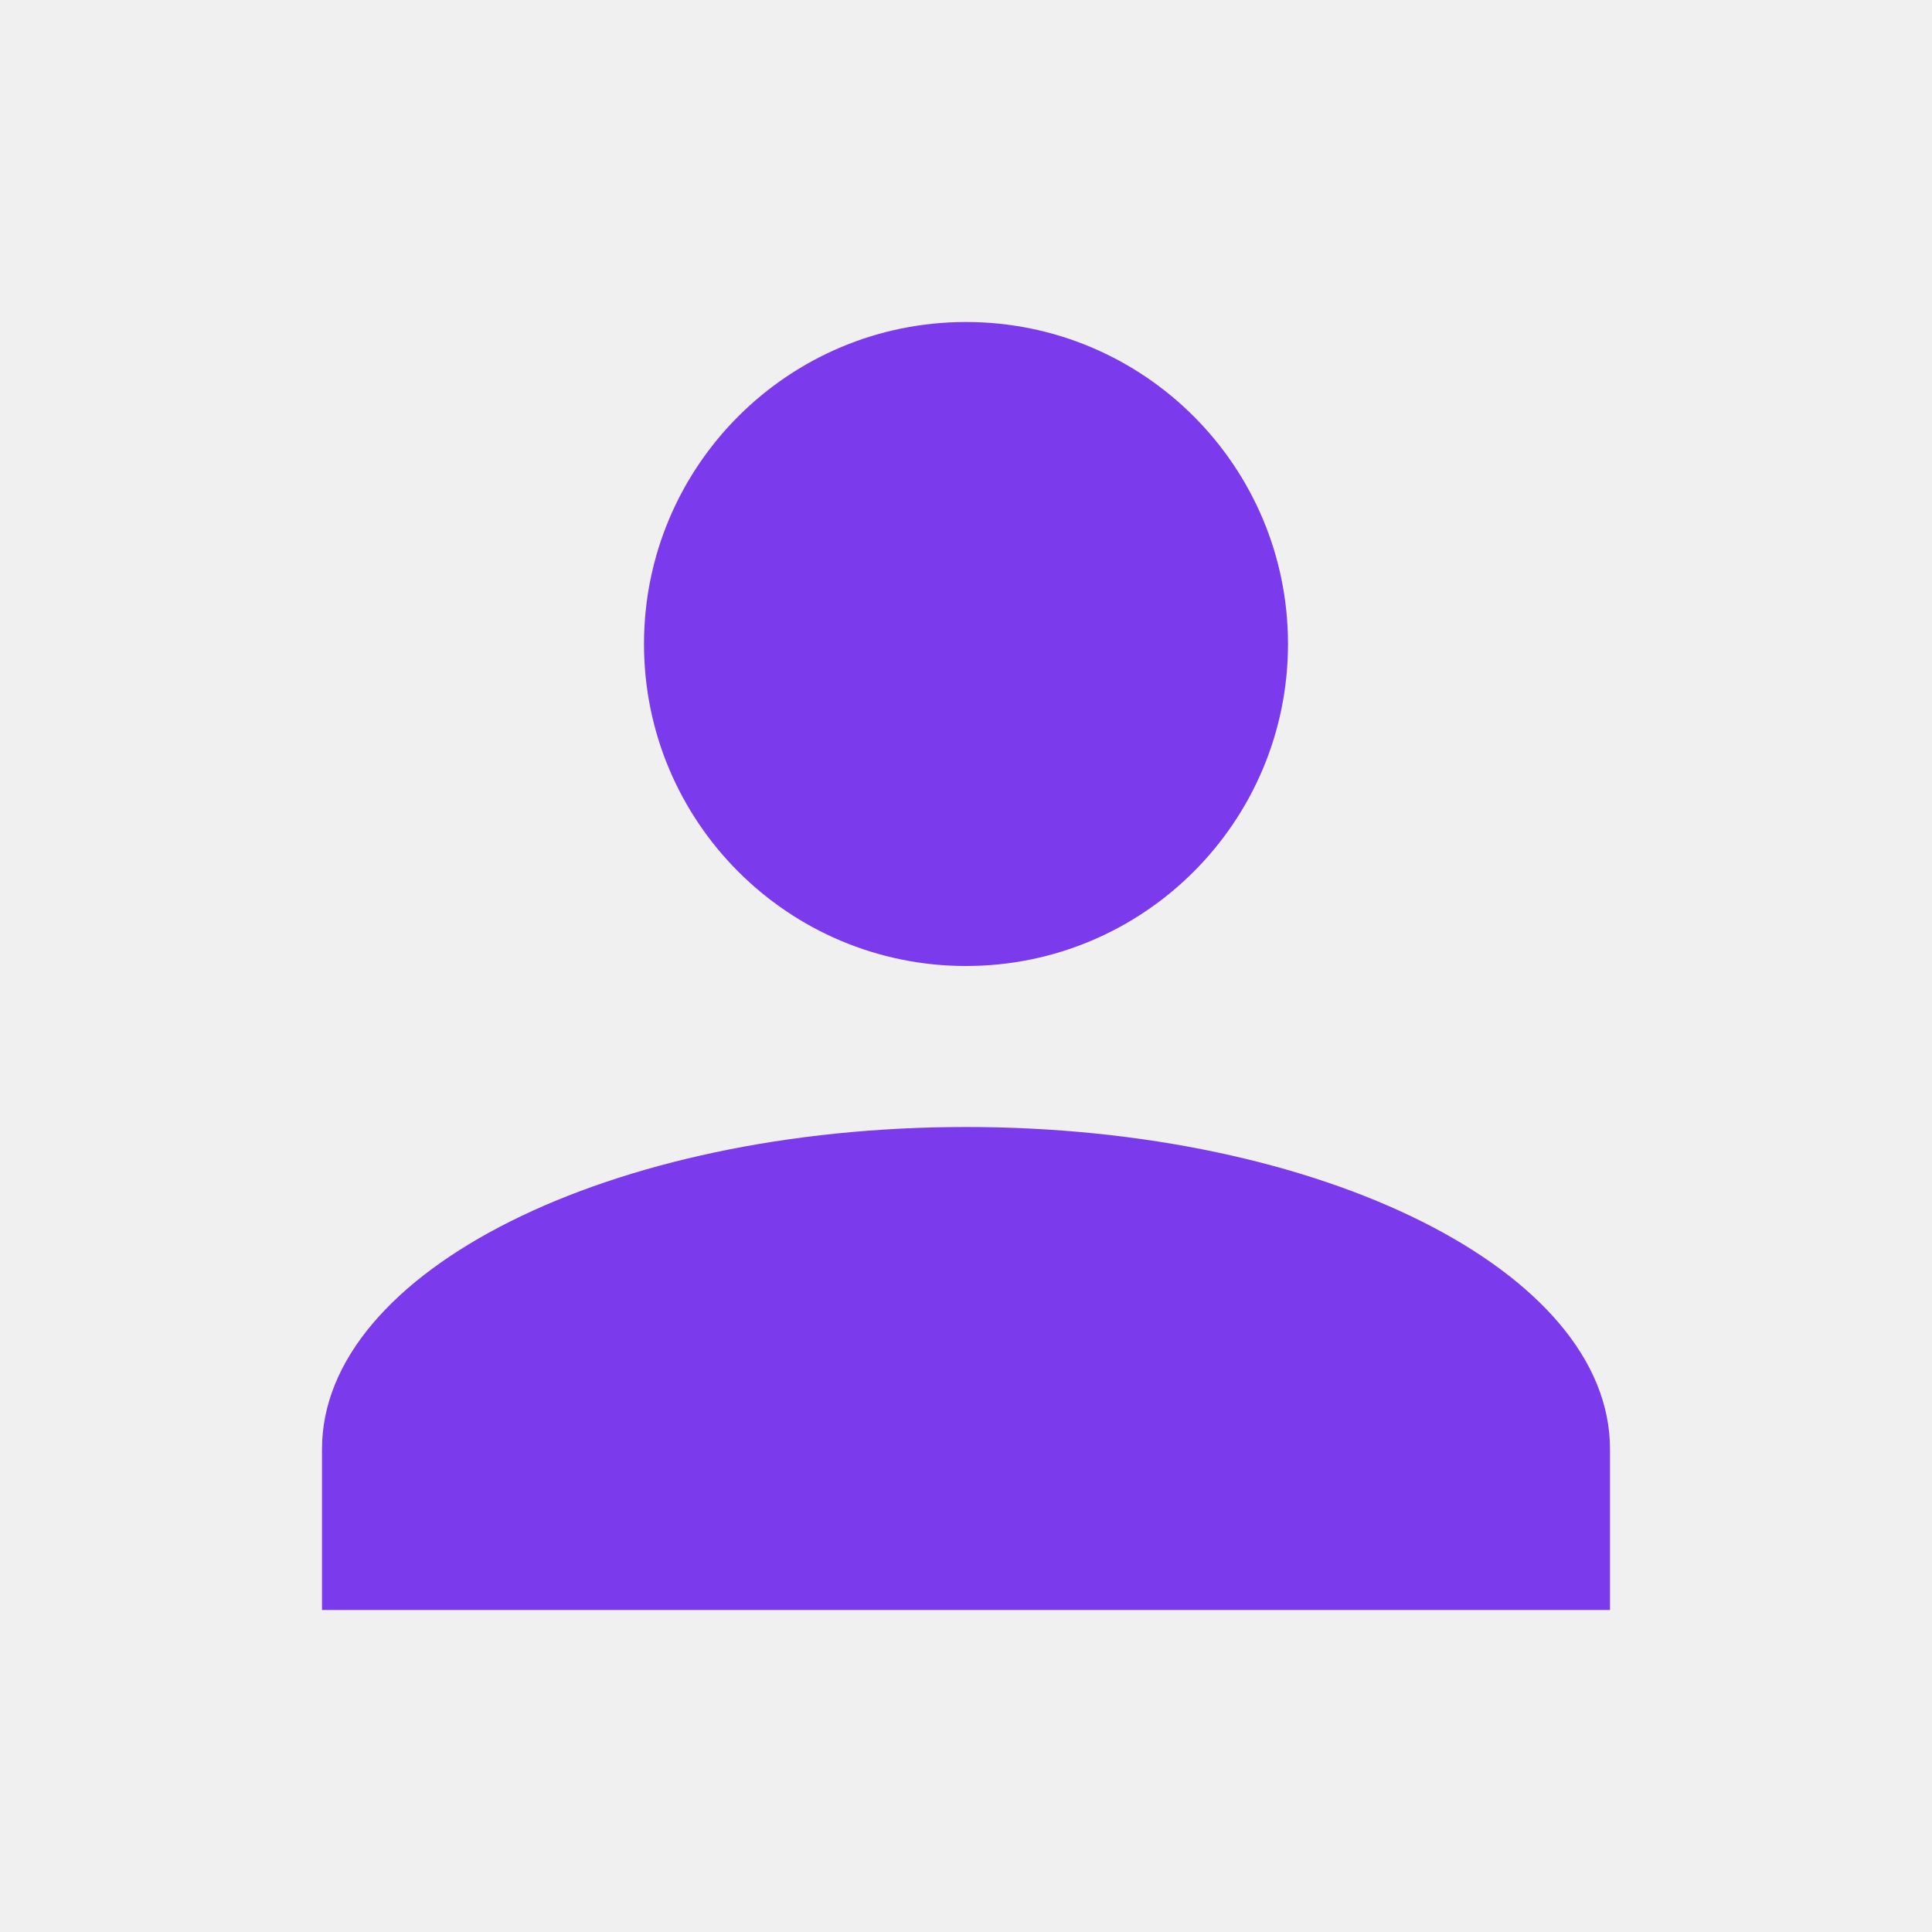
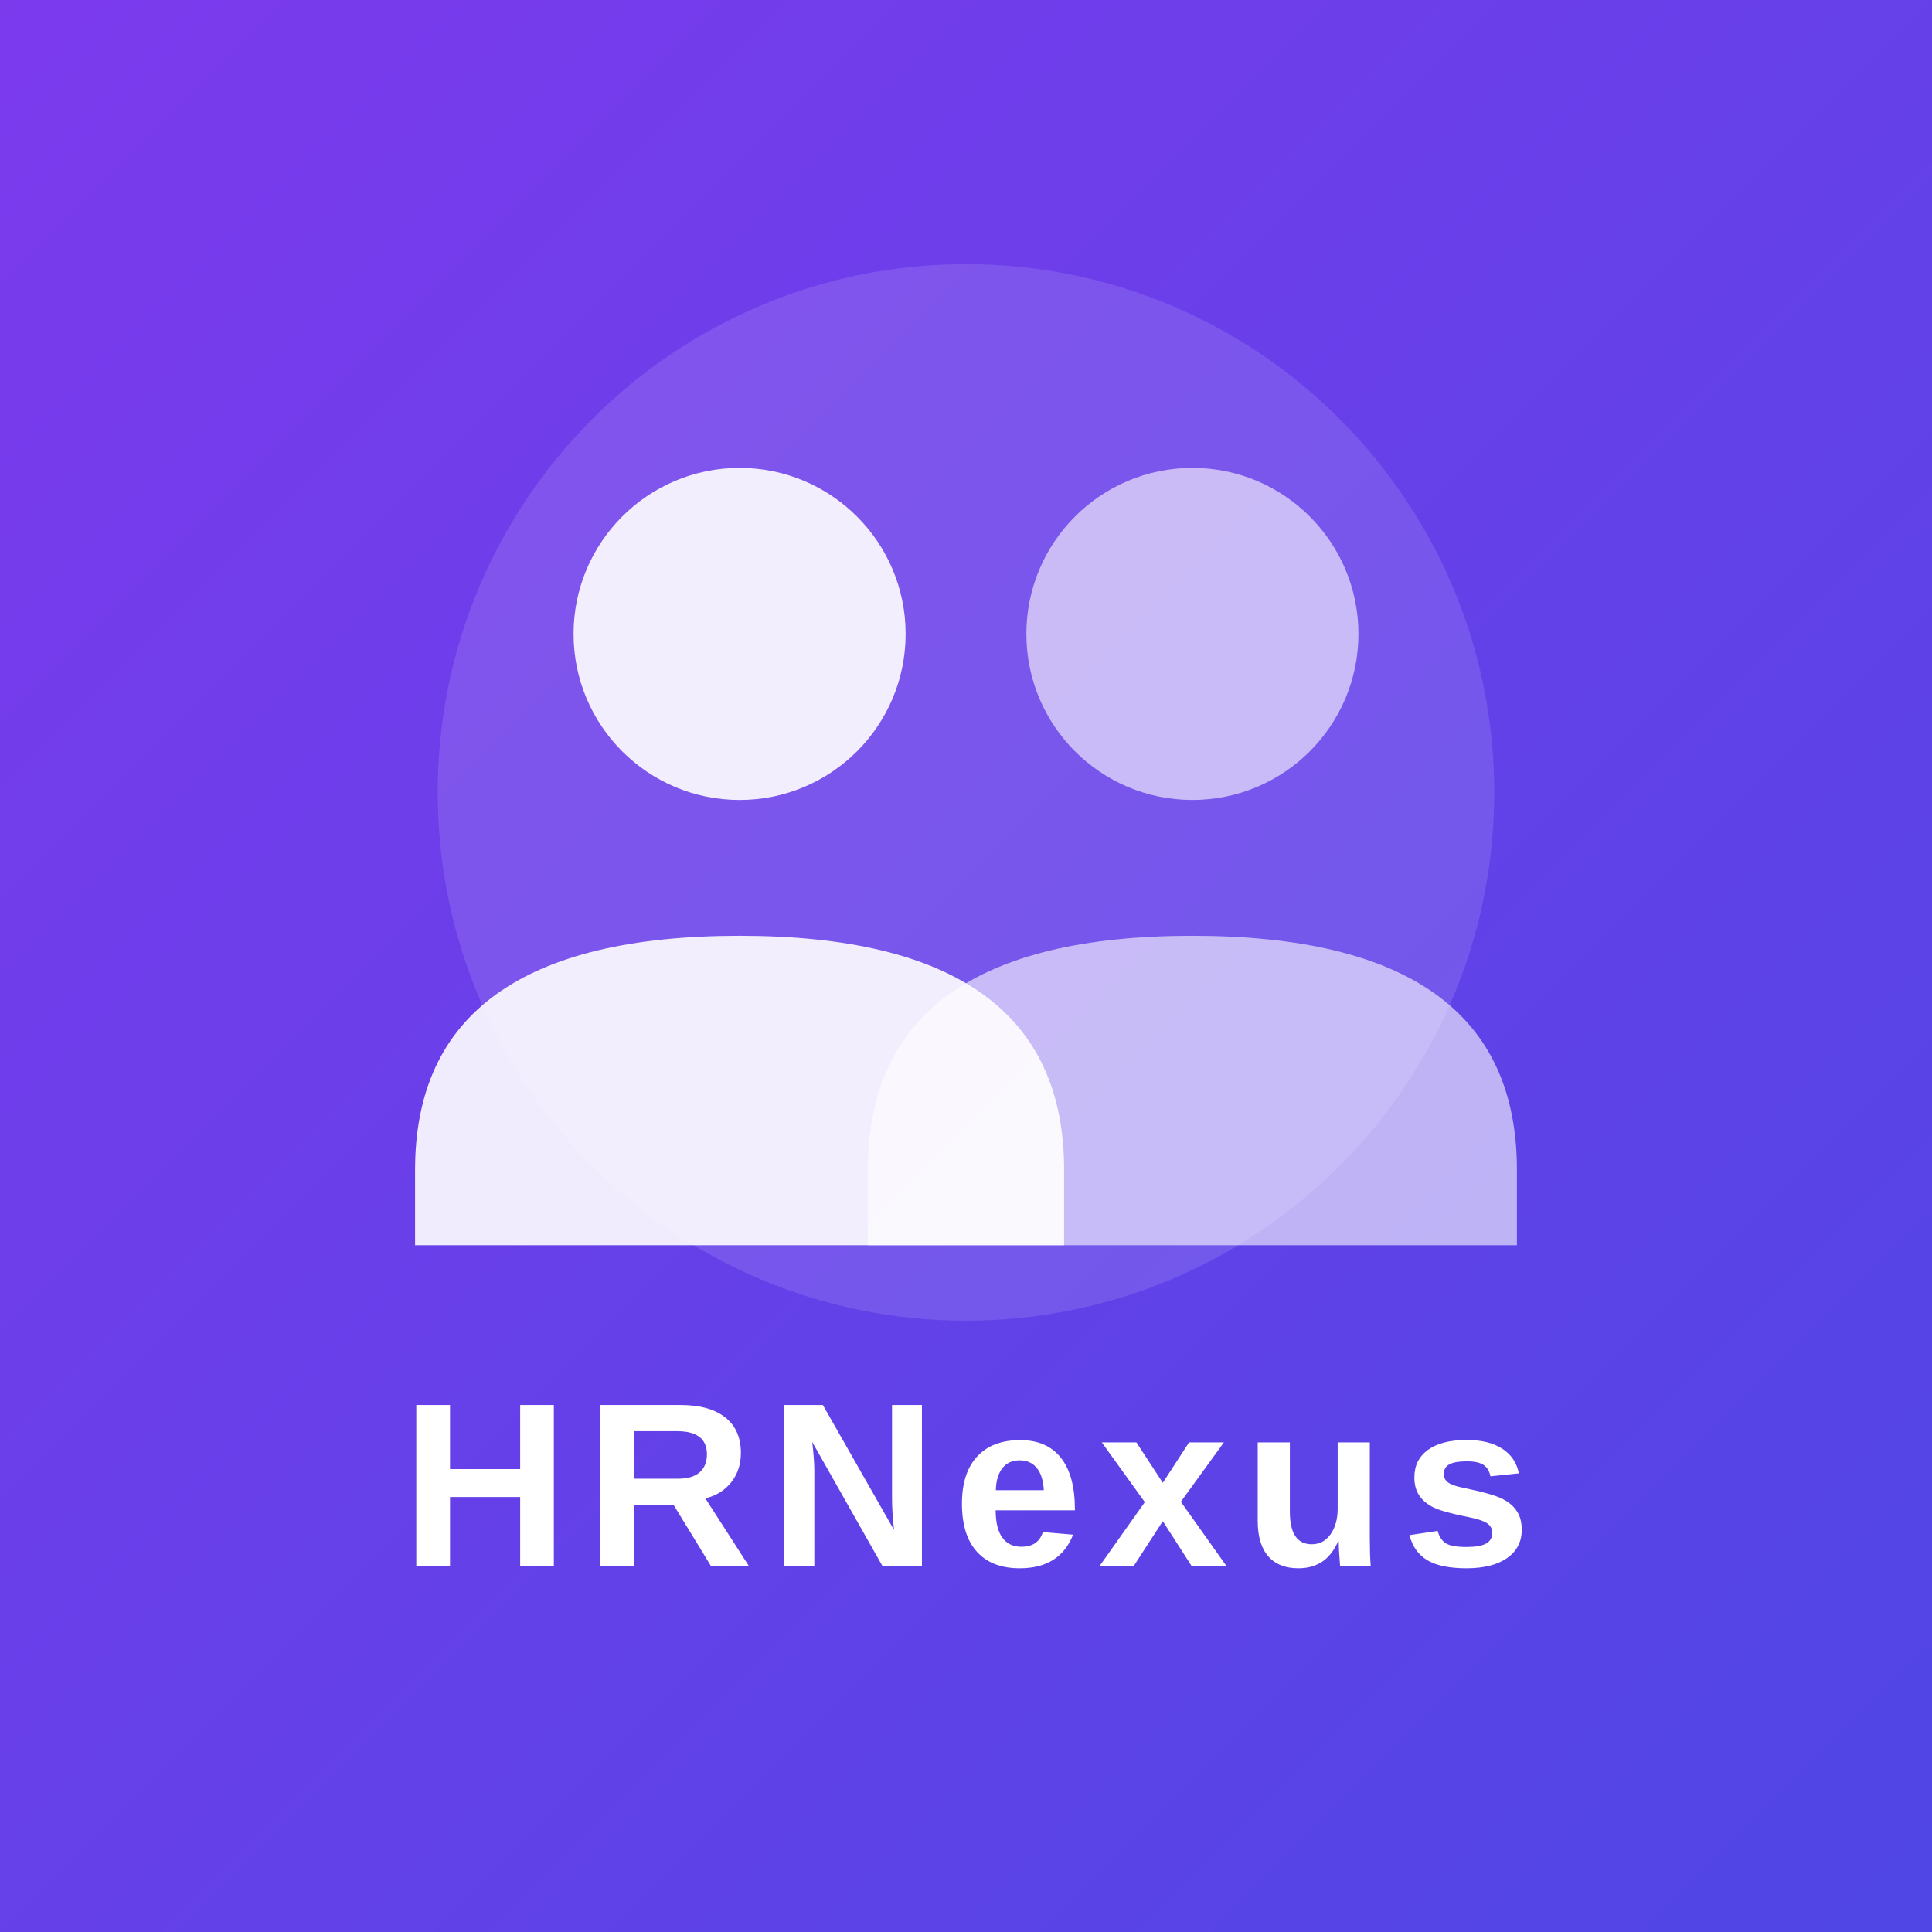
- <svg xmlns="http://www.w3.org/2000/svg" viewBox="0 0 24 24">
-   <circle cx="12" cy="8" r="4" fill="#7c3aed" />
-   <path d="M12 14c-4.42 0-8 1.79-8 4v2h16v-2c0-2.21-3.58-4-8-4z" fill="#7c3aed" />
+ <svg xmlns="http://www.w3.org/2000/svg" viewBox="0 0 512 512">
+   <defs>
+     <linearGradient id="bg2" x1="0%" y1="0%" x2="100%" y2="100%">
+       <stop offset="0%" stop-color="#7c3aed" />
+       <stop offset="100%" stop-color="#4f46e5" />
+     </linearGradient>
+   </defs>
+   <rect width="512" height="512" fill="url(#bg2)" />
+   <circle cx="256" cy="210" r="140" fill="white" opacity="0.12" />
+   <circle cx="196" cy="168" r="44" fill="white" opacity="0.9" />
+   <path d="M110 310 Q110 248 196 248 Q282 248 282 310 L282 330 L110 330 Z" fill="white" opacity="0.9" />
+   <circle cx="316" cy="168" r="44" fill="white" opacity="0.6" />
+   <path d="M230 310 Q230 248 316 248 Q402 248 402 310 L402 330 L230 330 Z" fill="white" opacity="0.6" />
+   <text x="256" y="415" font-family="Arial, sans-serif" font-weight="700" font-size="62" text-anchor="middle" fill="white" letter-spacing="4">HRNexus</text>
</svg>
